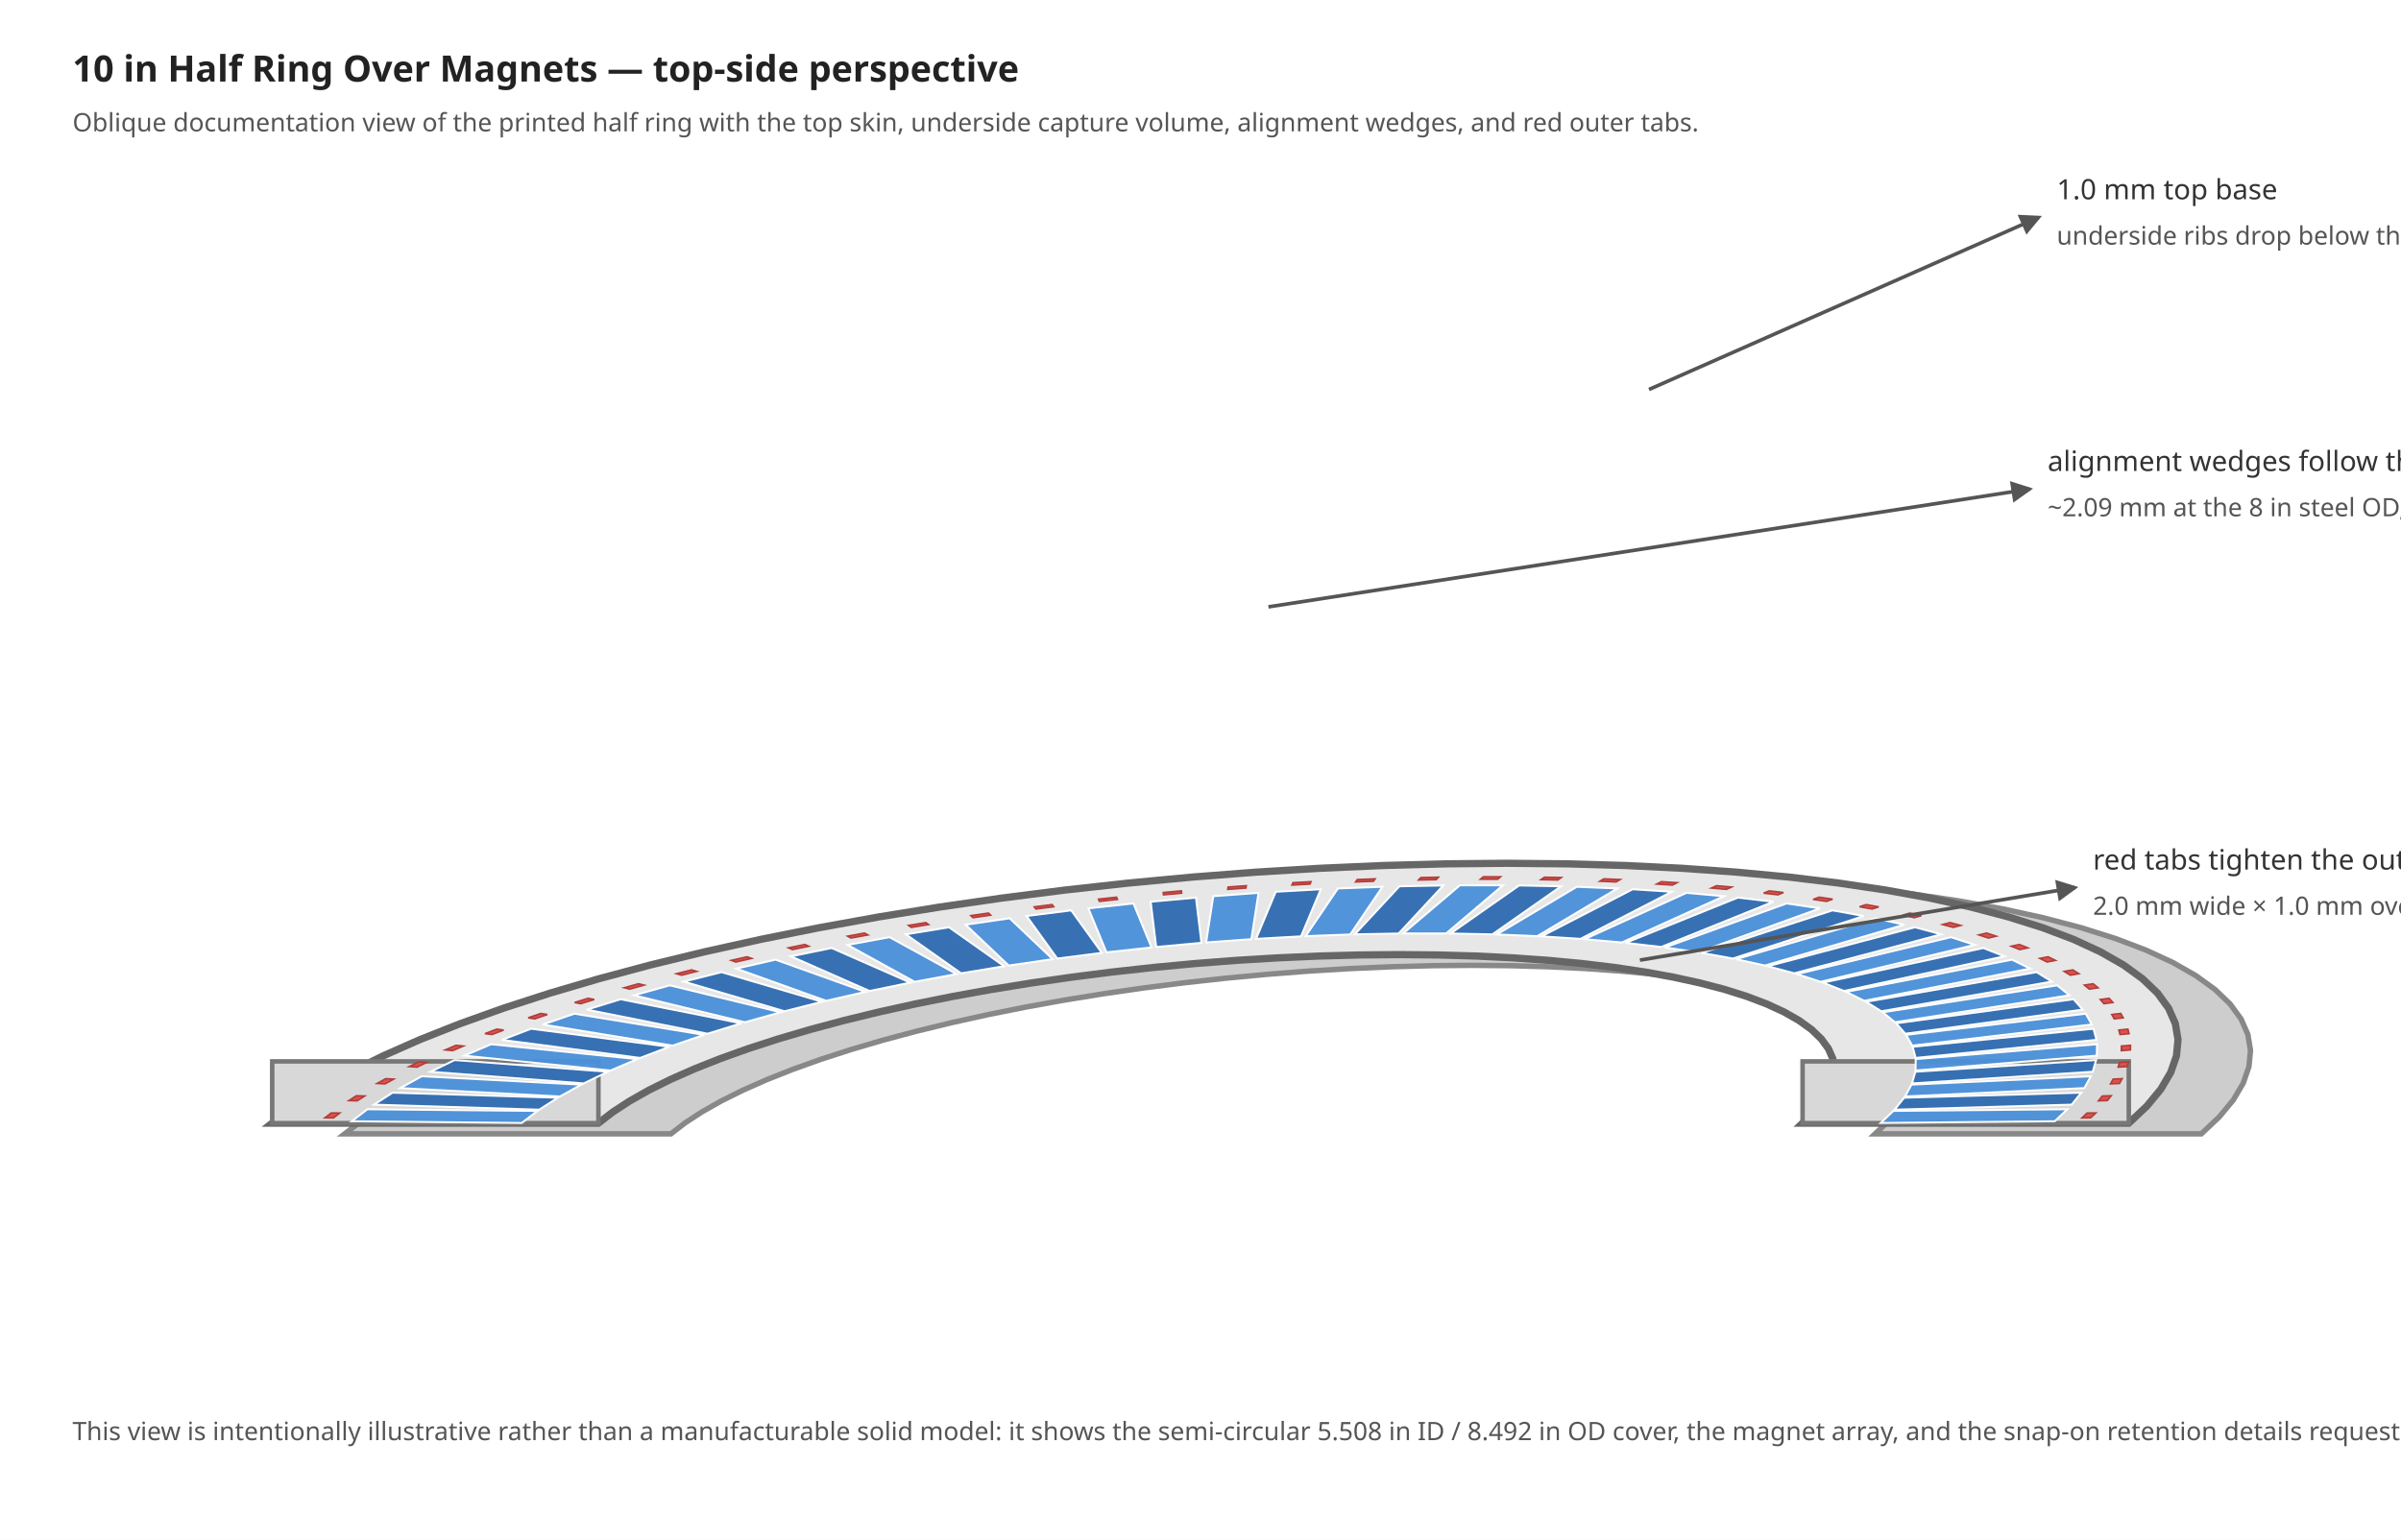
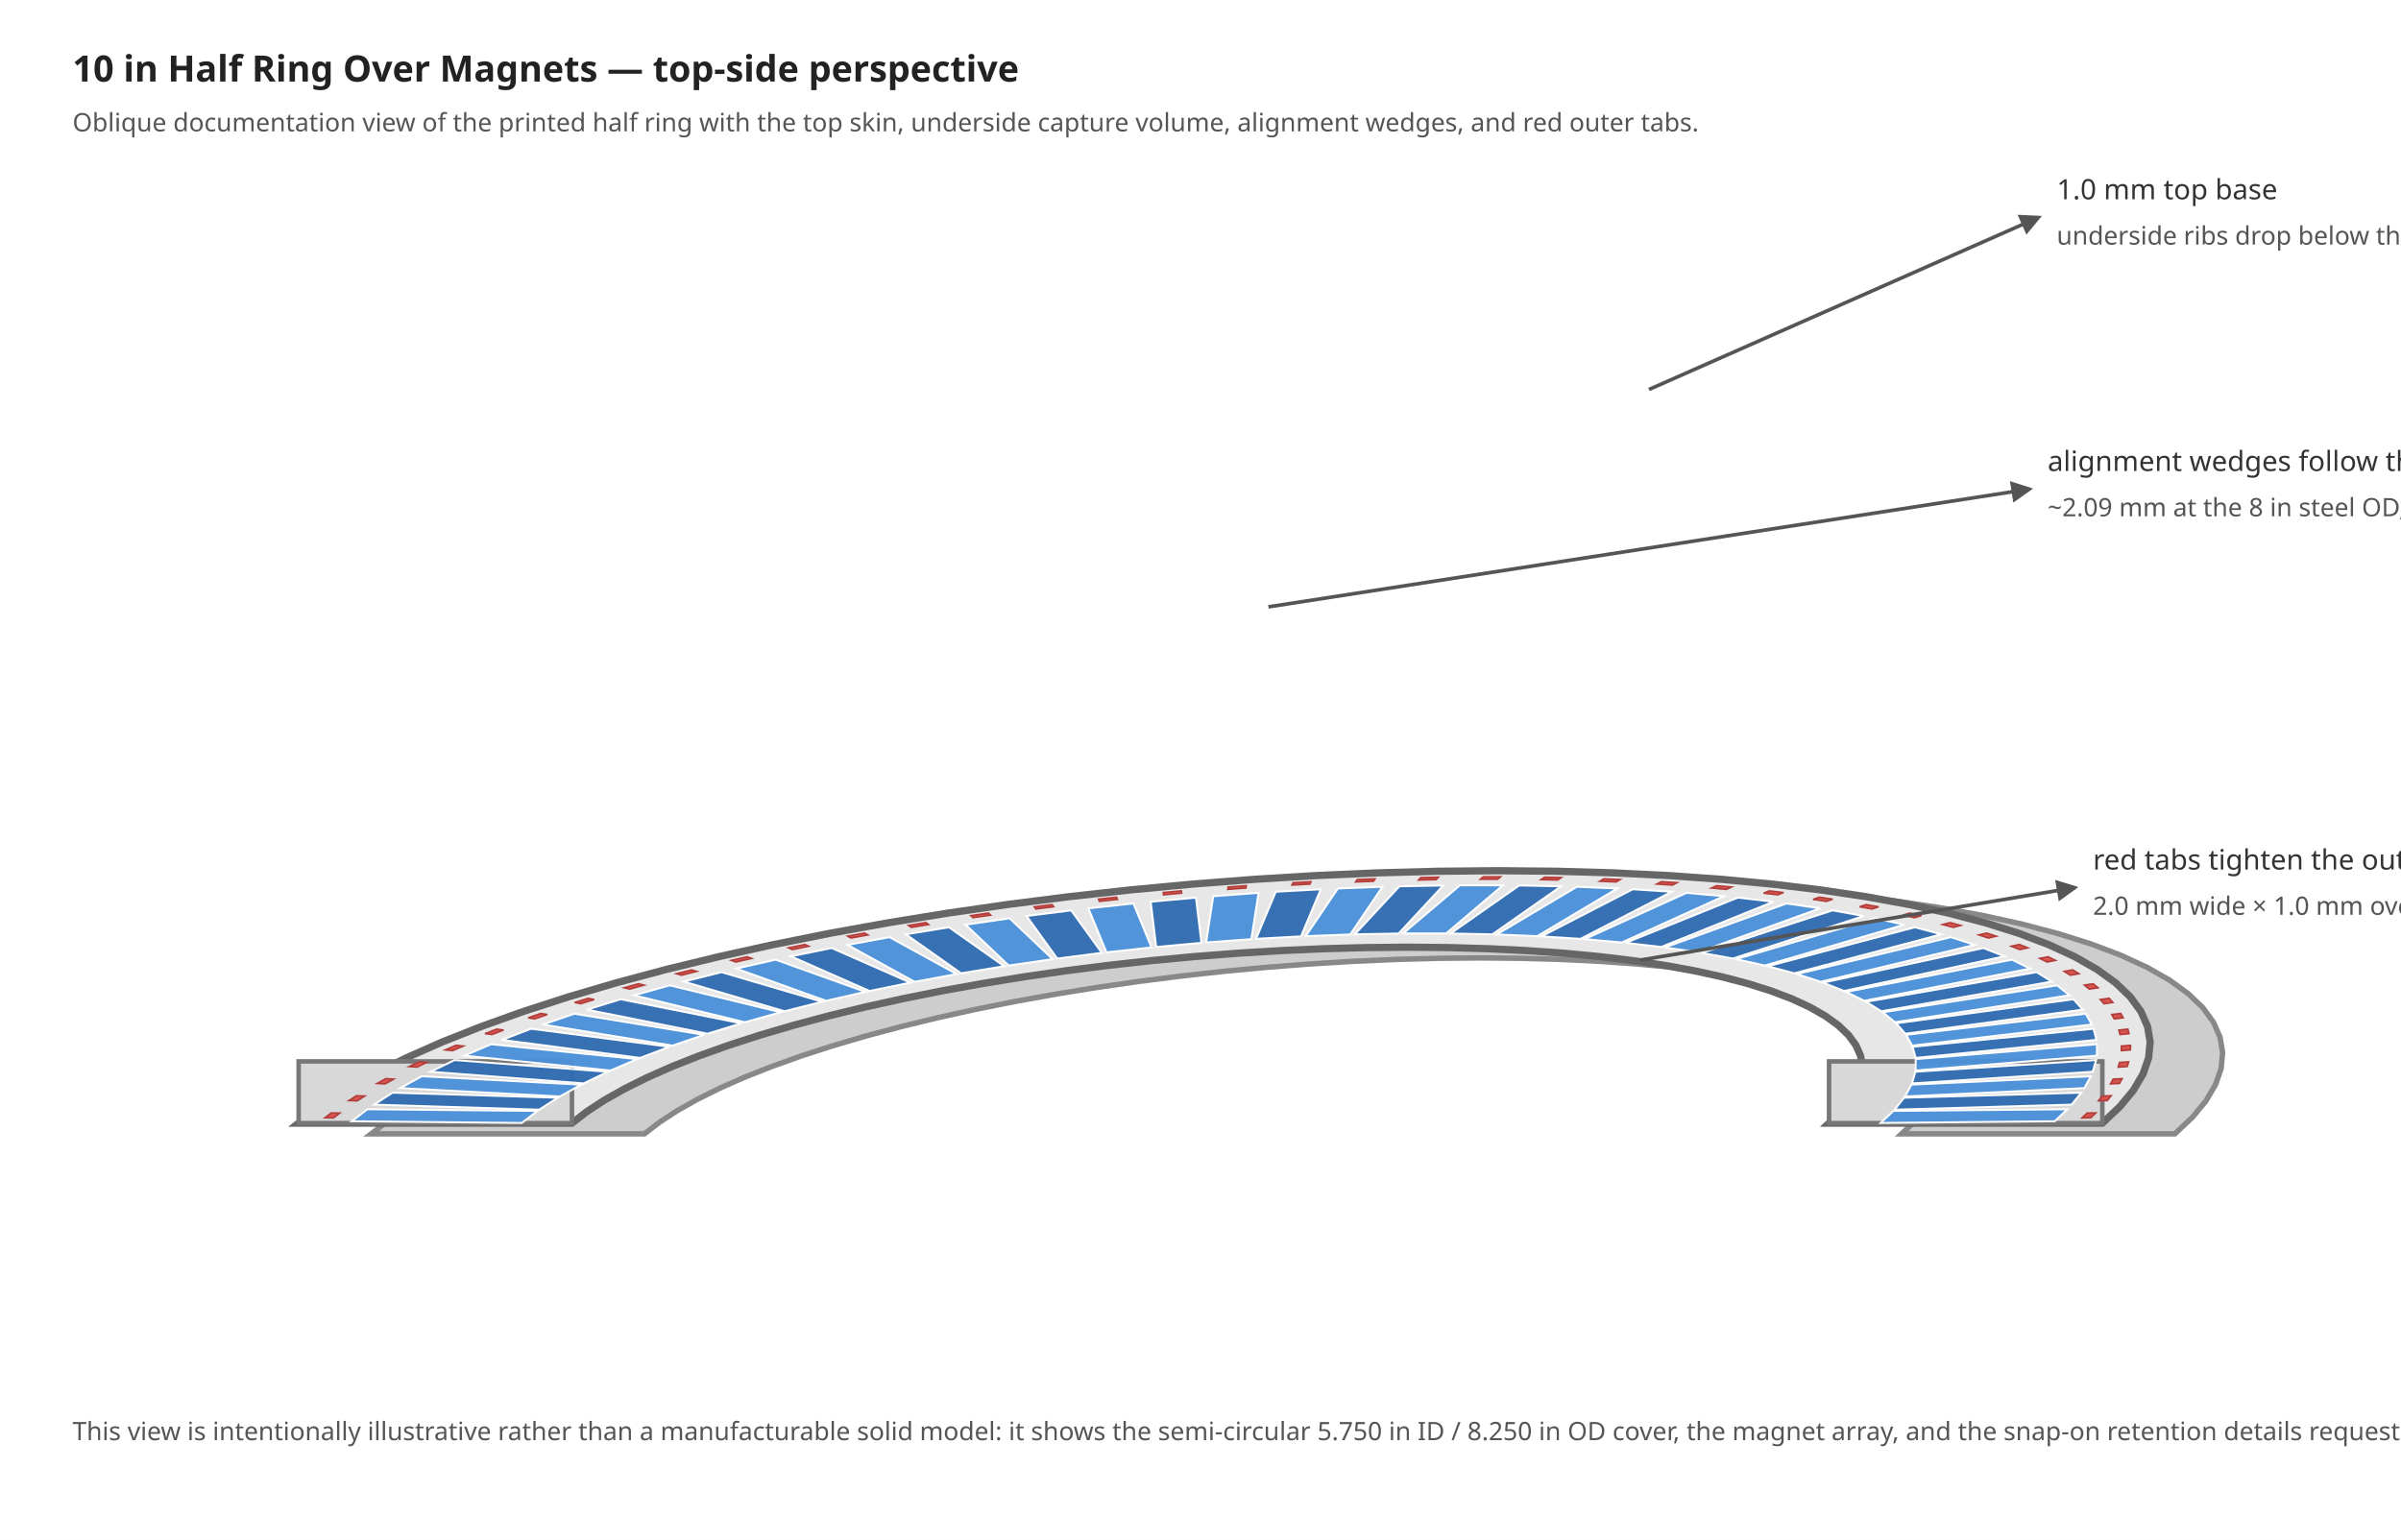
<svg xmlns="http://www.w3.org/2000/svg" width="265.0mm" height="170.0mm" viewBox="0 0 265.0 170.0">
  <defs>
    <marker id="arr" markerWidth="6" markerHeight="6" refX="5" refY="3" orient="auto">
      <path d="M0,0 L6,3 L0,6 Z" fill="#555" />
    </marker>
    <marker id="arr2" markerWidth="6" markerHeight="6" refX="1" refY="3" orient="auto">
      <path d="M6,0 L0,3 L6,6 Z" fill="#555" />
    </marker>
    <style>
      .dim { stroke: #555; stroke-width: 0.5; marker-start: url(#arr2); marker-end: url(#arr); }
      .callout { stroke: #555; stroke-width: 0.4; fill: none; marker-end: url(#arr); }
      .text { font-family: sans-serif; fill: #333; }
      .label { font-family: sans-serif; fill: #222; font-size: 4px; font-weight: bold; }
      .note { font-family: sans-serif; fill: #555; font-size: 2.8px; }
    </style>
  </defs>
  <rect width="265.0" height="170.0" fill="white" />
  <text x="8" y="9" class="label">10 in Half Ring Over Magnets — top-side perspective</text>
  <text x="8" y="14.5" class="note">Oblique documentation view of the printed half ring with the top skin, underside capture volume, alignment wedges, and red outer tabs.</text>
-   <polygon points="38.043,125.184 40.473,123.307 43.332,121.439 46.607,119.587 50.285,117.759 54.348,115.962 58.781,114.205 63.563,112.495 68.675,110.840 74.094,109.245 79.798,107.720 85.761,106.268 91.960,104.898 98.366,103.615 104.952,102.424 111.690,101.330 118.552,100.339 125.508,99.454 132.528,98.679 139.583,98.018 146.641,97.473 153.673,97.047 160.648,96.741 167.538,96.557 174.311,96.496 180.940,96.557 187.395,96.741 193.650,97.047 199.677,97.473 205.451,98.018 210.946,98.679 216.140,99.454 221.010,100.339 225.535,101.330 229.696,102.424 233.475,103.615 236.856,104.898 239.825,106.268 242.368,107.720 244.475,109.245 246.136,110.840 247.346,112.495 248.097,114.205 248.388,115.962 248.217,117.759 247.585,119.587 246.494,121.439 244.949,123.307 242.957,125.184 206.952,125.184 208.244,123.967 209.246,122.755 209.954,121.554 210.364,120.368 210.475,119.203 210.286,118.063 209.799,116.954 209.014,115.880 207.937,114.846 206.570,113.857 204.921,112.916 202.995,112.027 200.803,111.194 198.351,110.422 195.653,109.713 192.718,109.070 189.559,108.496 186.190,107.993 182.626,107.565 178.881,107.211 174.972,106.935 170.916,106.736 166.729,106.617 162.429,106.577 158.036,106.617 153.568,106.736 149.044,106.935 144.483,107.211 139.905,107.565 135.330,107.993 130.777,108.496 126.265,109.070 121.815,109.713 117.444,110.422 113.172,111.194 109.017,112.027 104.997,112.916 101.129,113.857 97.430,114.846 93.915,115.880 90.600,116.954 87.498,118.063 84.623,119.203 81.988,120.368 79.603,121.554 77.478,122.755 75.624,123.967 74.048,125.184" fill="#cdcdcd" stroke="#888" stroke-width="0.6" />
-   <polygon points="30.043,124.000 32.473,122.124 35.332,120.255 38.607,118.403 42.285,116.575 46.348,114.779 50.781,113.022 55.563,111.312 60.675,109.656 66.094,108.062 71.798,106.536 77.761,105.085 83.960,103.714 90.366,102.431 96.952,101.240 103.690,100.147 110.552,99.155 117.508,98.270 124.528,97.496 131.583,96.834 138.641,96.289 145.673,95.863 152.648,95.557 159.538,95.373 166.311,95.312 172.940,95.373 179.395,95.557 185.650,95.863 191.677,96.289 197.451,96.834 202.946,97.496 208.140,98.270 213.010,99.155 217.535,100.147 221.696,101.240 225.475,102.431 228.856,103.714 231.825,105.085 234.368,106.536 236.475,108.062 238.136,109.656 239.346,111.312 240.097,113.022 240.388,114.779 240.217,116.575 239.585,118.403 238.494,120.255 236.949,122.124 234.957,124.000 198.952,124.000 200.244,122.783 201.246,121.571 201.954,120.370 202.364,119.184 202.475,118.019 202.286,116.880 201.799,115.770 201.014,114.697 199.937,113.663 198.570,112.673 196.921,111.732 194.995,110.843 192.803,110.011 190.351,109.238 187.653,108.529 184.718,107.886 181.559,107.312 178.190,106.810 174.626,106.381 170.881,106.027 166.972,105.751 162.916,105.552 158.729,105.433 154.429,105.393 150.036,105.433 145.568,105.552 141.044,105.751 136.483,106.027 131.905,106.381 127.330,106.810 122.777,107.312 118.265,107.886 113.815,108.529 109.444,109.238 105.172,110.011 101.017,110.843 96.997,111.732 93.129,112.673 89.430,113.663 85.915,114.697 82.600,115.770 79.498,116.880 76.623,118.019 73.988,119.184 71.603,120.370 69.478,121.571 67.624,122.783 66.048,124.000" fill="#e7e7e7" stroke="#666" stroke-width="0.8" />
-   <polygon points="30.043,124.000 66.048,124.000 66.048,117.184 30.043,117.184" fill="#d8d8d8" stroke="#777" stroke-width="0.5" />
-   <polygon points="198.952,124.000 234.957,124.000 234.957,117.184 198.952,117.184" fill="#d8d8d8" stroke="#777" stroke-width="0.5" />
+   <polygon points="40.964,125.184 43.325,123.361 46.103,121.546 49.284,119.747 52.857,117.970 56.804,116.225 61.110,114.518 65.756,112.857 70.723,111.249 75.987,109.700 81.529,108.217 87.322,106.808 93.344,105.477 99.567,104.230 105.965,103.073 112.512,102.011 119.178,101.047 125.936,100.188 132.756,99.435 139.609,98.793 146.466,98.263 153.297,97.849 160.074,97.552 166.767,97.373 173.347,97.314 179.787,97.373 186.058,97.552 192.134,97.849 197.990,98.263 203.599,98.793 208.938,99.435 213.983,100.188 218.714,101.047 223.111,102.011 227.153,103.073 230.824,104.230 234.109,105.477 236.993,106.808 239.463,108.217 241.510,109.700 243.124,111.249 244.299,112.857 245.029,114.518 245.312,116.225 245.146,117.970 244.532,119.747 243.472,121.546 241.971,123.361 240.036,125.184 209.874,125.184 211.223,123.913 212.268,122.648 213.007,121.394 213.435,120.156 213.551,118.940 213.354,117.750 212.845,116.592 212.026,115.471 210.901,114.392 209.474,113.359 207.753,112.376 205.743,111.448 203.453,110.580 200.895,109.773 198.077,109.033 195.013,108.362 191.716,107.762 188.199,107.238 184.478,106.790 180.569,106.421 176.488,106.132 172.253,105.925 167.882,105.801 163.393,105.759 158.807,105.801 154.142,105.925 149.419,106.132 144.658,106.421 139.879,106.790 135.103,107.238 130.349,107.762 125.639,108.362 120.993,109.033 116.430,109.773 111.971,110.580 107.633,111.448 103.437,112.376 99.399,113.359 95.537,114.392 91.867,115.471 88.406,116.592 85.168,117.750 82.167,118.940 79.415,120.156 76.926,121.394 74.708,122.648 72.772,123.913 71.126,125.184" fill="#cdcdcd" stroke="#888" stroke-width="0.6" />
+   <polygon points="32.964,124.000 35.325,122.177 38.103,120.362 41.284,118.563 44.857,116.787 48.804,115.041 53.110,113.335 57.756,111.673 62.723,110.065 67.987,108.516 73.529,107.034 79.322,105.624 85.344,104.293 91.567,103.046 97.965,101.889 104.512,100.827 111.178,99.864 117.936,99.004 124.756,98.251 131.609,97.609 138.466,97.080 145.297,96.665 152.074,96.368 158.767,96.190 165.347,96.130 171.787,96.190 178.058,96.368 184.134,96.665 189.990,97.080 195.599,97.609 200.938,98.251 205.983,99.004 210.714,99.864 215.111,100.827 219.153,101.889 222.824,103.046 226.109,104.293 228.993,105.624 231.463,107.034 233.510,108.516 235.124,110.065 236.299,111.673 237.029,113.335 237.312,115.041 237.146,116.787 236.532,118.563 235.472,120.362 233.971,122.177 232.036,124.000 201.874,124.000 203.223,122.730 204.268,121.465 205.007,120.210 205.435,118.973 205.551,117.756 205.354,116.567 204.845,115.409 204.026,114.288 202.901,113.208 201.474,112.175 199.753,111.192 197.743,110.265 195.453,109.396 192.895,108.589 190.077,107.849 187.013,107.178 183.716,106.579 180.199,106.054 176.478,105.606 172.569,105.237 168.488,104.949 164.253,104.742 159.882,104.617 155.393,104.575 150.807,104.617 146.142,104.742 141.419,104.949 136.658,105.237 131.879,105.606 127.103,106.054 122.349,106.579 117.639,107.178 112.993,107.849 108.430,108.589 103.971,109.396 99.633,110.265 95.437,111.192 91.399,112.175 87.537,113.208 83.867,114.288 80.406,115.409 77.168,116.567 74.167,117.756 71.415,118.973 68.926,120.210 66.708,121.465 64.772,122.730 63.126,124.000" fill="#e7e7e7" stroke="#666" stroke-width="0.8" />
+   <polygon points="32.964,124.000 63.126,124.000 63.126,117.184 32.964,117.184" fill="#d8d8d8" stroke="#777" stroke-width="0.5" />
+   <polygon points="201.874,124.000 232.036,124.000 232.036,117.184 201.874,117.184" fill="#d8d8d8" stroke="#777" stroke-width="0.5" />
  <polygon points="59.320,122.650 57.588,123.980 38.818,123.794 40.550,122.465" fill="#4a90d9" stroke="white" stroke-width="0.22" opacity="0.95" />
  <polygon points="37.497,122.886 36.804,123.418 35.865,123.408 36.558,122.877" fill="#d9534f" stroke="#b13d3a" stroke-width="0.18" />
  <polygon points="61.569,121.192 59.513,122.515 41.273,121.959 43.328,120.636" fill="#2e6bb0" stroke="white" stroke-width="0.22" opacity="0.95" />
  <polygon points="40.249,121.006 39.427,121.535 38.515,121.507 39.337,120.978" fill="#d9534f" stroke="#b13d3a" stroke-width="0.18" />
  <polygon points="64.163,119.748 61.795,121.058 44.172,120.134 46.541,118.824" fill="#4a90d9" stroke="white" stroke-width="0.22" opacity="0.95" />
  <polygon points="43.451,119.140 42.504,119.664 41.622,119.618 42.570,119.094" fill="#d9534f" stroke="#b13d3a" stroke-width="0.18" />
  <polygon points="67.090,118.325 64.420,119.615 47.502,118.328 50.172,117.038" fill="#2e6bb0" stroke="white" stroke-width="0.22" opacity="0.95" />
  <polygon points="47.087,117.299 46.019,117.815 45.173,117.751 46.241,117.234" fill="#d9534f" stroke="#b13d3a" stroke-width="0.18" />
  <polygon points="70.336,116.930 67.378,118.194 51.245,116.551 54.204,115.286" fill="#4a90d9" stroke="white" stroke-width="0.22" opacity="0.95" />
  <polygon points="51.138,115.491 49.955,115.997 49.148,115.914 50.332,115.408" fill="#d9534f" stroke="#b13d3a" stroke-width="0.18" />
  <polygon points="73.885,115.569 70.653,116.802 55.385,114.809 58.618,113.576" fill="#2e6bb0" stroke="white" stroke-width="0.22" opacity="0.95" />
  <polygon points="55.587,113.724 54.293,114.218 53.530,114.118 54.823,113.625" fill="#d9534f" stroke="#b13d3a" stroke-width="0.18" />
  <polygon points="77.720,114.250 74.229,115.445 59.900,113.113 63.391,111.917" fill="#4a90d9" stroke="white" stroke-width="0.22" opacity="0.95" />
  <polygon points="60.409,112.009 59.013,112.487 58.297,112.370 59.693,111.892" fill="#d9534f" stroke="#b13d3a" stroke-width="0.18" />
  <polygon points="81.821,112.978 78.088,114.130 64.769,111.470 68.501,110.318" fill="#2e6bb0" stroke="white" stroke-width="0.22" opacity="0.95" />
  <polygon points="65.584,110.352 64.091,110.813 63.425,110.680 64.918,110.219" fill="#d9534f" stroke="#b13d3a" stroke-width="0.18" />
  <polygon points="86.169,111.760 82.213,112.863 69.968,109.888 73.923,108.785" fill="#4a90d9" stroke="white" stroke-width="0.22" opacity="0.95" />
  <polygon points="71.084,108.762 69.501,109.203 68.889,109.054 70.471,108.613" fill="#d9534f" stroke="#b13d3a" stroke-width="0.18" />
  <polygon points="90.743,110.602 86.583,111.650 75.471,108.375 79.631,107.327" fill="#2e6bb0" stroke="white" stroke-width="0.22" opacity="0.95" />
  <polygon points="76.883,107.247 75.219,107.666 74.663,107.502 76.327,107.083" fill="#d9534f" stroke="#b13d3a" stroke-width="0.18" />
  <polygon points="95.520,109.510 91.177,110.498 81.253,106.939 85.596,105.950" fill="#4a90d9" stroke="white" stroke-width="0.22" opacity="0.95" />
  <polygon points="82.953,105.814 81.216,106.209 80.720,106.031 82.457,105.636" fill="#d9534f" stroke="#b13d3a" stroke-width="0.18" />
  <polygon points="100.478,108.488 95.972,109.412 87.284,105.585 91.789,104.662" fill="#2e6bb0" stroke="white" stroke-width="0.22" opacity="0.95" />
  <polygon points="89.265,104.470 87.463,104.839 87.028,104.648 88.830,104.278" fill="#d9534f" stroke="#b13d3a" stroke-width="0.18" />
  <polygon points="105.591,107.543 100.945,108.398 93.535,104.322 98.181,103.467" fill="#4a90d9" stroke="white" stroke-width="0.22" opacity="0.95" />
  <polygon points="95.787,103.221 93.929,103.563 93.558,103.359 95.417,103.017" fill="#d9534f" stroke="#b13d3a" stroke-width="0.18" />
  <polygon points="110.836,106.677 106.072,107.459 99.976,103.155 104.740,102.373" fill="#2e6bb0" stroke="white" stroke-width="0.22" opacity="0.95" />
  <polygon points="102.488,102.074 100.583,102.387 100.278,102.172 102.184,101.859" fill="#d9534f" stroke="#b13d3a" stroke-width="0.18" />
  <polygon points="116.186,105.897 111.327,106.602 106.576,102.090 111.435,101.385" fill="#4a90d9" stroke="white" stroke-width="0.22" opacity="0.95" />
  <polygon points="109.336,101.035 107.392,101.317 107.155,101.091 109.098,100.809" fill="#d9534f" stroke="#b13d3a" stroke-width="0.18" />
  <polygon points="121.616,105.205 116.686,105.829 113.302,101.132 118.232,100.507" fill="#2e6bb0" stroke="white" stroke-width="0.22" opacity="0.95" />
  <polygon points="116.296,100.108 114.324,100.358 114.155,100.123 116.127,99.873" fill="#d9534f" stroke="#b13d3a" stroke-width="0.18" />
  <polygon points="127.098,104.604 122.121,105.145 120.121,100.285 125.098,99.744" fill="#4a90d9" stroke="white" stroke-width="0.22" opacity="0.95" />
  <polygon points="123.335,99.298 121.344,99.514 121.244,99.271 123.235,99.055" fill="#d9534f" stroke="#b13d3a" stroke-width="0.18" />
  <polygon points="132.607,104.098 127.607,104.553 127.001,99.554 132.001,99.099" fill="#2e6bb0" stroke="white" stroke-width="0.22" opacity="0.95" />
  <polygon points="130.419,98.608 128.419,98.790 128.389,98.540 130.389,98.358" fill="#d9534f" stroke="#b13d3a" stroke-width="0.18" />
  <polygon points="138.116,103.690 133.118,104.056 133.908,98.943 138.906,98.576" fill="#4a90d9" stroke="white" stroke-width="0.22" opacity="0.95" />
  <polygon points="137.513,98.043 135.514,98.190 135.553,97.934 137.552,97.787" fill="#d9534f" stroke="#b13d3a" stroke-width="0.18" />
  <polygon points="143.597,103.380 138.625,103.657 140.807,98.453 145.779,98.177" fill="#2e6bb0" stroke="white" stroke-width="0.22" opacity="0.95" />
  <polygon points="144.582,97.605 142.594,97.715 142.703,97.455 144.691,97.344" fill="#d9534f" stroke="#b13d3a" stroke-width="0.18" />
  <polygon points="149.024,103.172 144.102,103.357 147.666,98.089 152.588,97.904" fill="#4a90d9" stroke="white" stroke-width="0.22" opacity="0.95" />
  <polygon points="151.593,97.295 149.624,97.369 149.802,97.106 151.771,97.032" fill="#d9534f" stroke="#b13d3a" stroke-width="0.18" />
  <polygon points="154.370,103.065 149.522,103.158 154.452,97.851 159.300,97.758" fill="#2e6bb0" stroke="white" stroke-width="0.22" opacity="0.95" />
  <polygon points="158.511,97.117 156.572,97.154 156.818,96.888 158.757,96.851" fill="#d9534f" stroke="#b13d3a" stroke-width="0.18" />
  <polygon points="159.610,103.060 154.860,103.060 161.130,97.740 165.880,97.740" fill="#4a90d9" stroke="white" stroke-width="0.22" opacity="0.95" />
  <polygon points="165.302,97.069 163.402,97.069 163.715,96.803 165.615,96.803" fill="#d9534f" stroke="#b13d3a" stroke-width="0.18" />
  <polygon points="164.718,103.158 160.089,103.065 167.669,97.758 172.298,97.851" fill="#2e6bb0" stroke="white" stroke-width="0.22" opacity="0.95" />
  <polygon points="171.933,97.154 170.081,97.117 170.460,96.851 172.312,96.888" fill="#d9534f" stroke="#b13d3a" stroke-width="0.18" />
  <polygon points="169.669,103.357 165.183,103.172 174.037,97.904 178.522,98.089" fill="#4a90d9" stroke="white" stroke-width="0.22" opacity="0.95" />
  <polygon points="178.372,97.369 176.577,97.295 177.020,97.032 178.814,97.106" fill="#d9534f" stroke="#b13d3a" stroke-width="0.18" />
  <polygon points="174.439,103.657 170.118,103.380 180.202,98.177 184.522,98.453" fill="#2e6bb0" stroke="white" stroke-width="0.22" opacity="0.95" />
  <polygon points="184.587,97.715 182.859,97.605 183.363,97.344 185.091,97.455" fill="#d9534f" stroke="#b13d3a" stroke-width="0.18" />
  <polygon points="179.004,104.056 174.870,103.690 186.135,98.576 190.269,98.943" fill="#4a90d9" stroke="white" stroke-width="0.22" opacity="0.95" />
  <polygon points="190.549,98.190 188.895,98.043 189.459,97.787 191.112,97.934" fill="#d9534f" stroke="#b13d3a" stroke-width="0.18" />
  <polygon points="183.343,104.553 179.416,104.098 191.806,99.099 195.734,99.554" fill="#2e6bb0" stroke="white" stroke-width="0.22" opacity="0.95" />
  <polygon points="196.228,98.790 194.657,98.608 195.277,98.358 196.847,98.540" fill="#d9534f" stroke="#b13d3a" stroke-width="0.18" />
  <polygon points="187.435,105.145 183.733,104.604 197.189,99.744 200.890,100.285" fill="#4a90d9" stroke="white" stroke-width="0.22" opacity="0.95" />
  <polygon points="201.596,99.514 200.116,99.298 200.789,99.055 202.269,99.271" fill="#d9534f" stroke="#b13d3a" stroke-width="0.18" />
  <polygon points="191.258,105.829 187.800,105.205 202.256,100.507 205.714,101.132" fill="#2e6bb0" stroke="white" stroke-width="0.22" opacity="0.95" />
  <polygon points="206.628,100.358 205.245,100.108 205.968,99.873 207.351,100.123" fill="#d9534f" stroke="#b13d3a" stroke-width="0.18" />
  <polygon points="194.795,106.602 191.598,105.897 206.984,101.385 210.181,102.090" fill="#4a90d9" stroke="white" stroke-width="0.22" opacity="0.95" />
  <polygon points="211.299,101.317 210.020,101.035 210.789,100.809 212.068,101.091" fill="#d9534f" stroke="#b13d3a" stroke-width="0.18" />
  <polygon points="198.029,107.459 195.108,106.677 211.348,102.373 214.270,103.155" fill="#2e6bb0" stroke="white" stroke-width="0.22" opacity="0.95" />
  <polygon points="215.586,102.387 214.417,102.074 215.229,101.859 216.398,102.172" fill="#d9534f" stroke="#b13d3a" stroke-width="0.18" />
  <polygon points="200.944,108.398 198.313,107.543 215.329,103.467 217.960,104.322" fill="#4a90d9" stroke="white" stroke-width="0.22" opacity="0.95" />
  <polygon points="219.468,103.563 218.415,103.221 219.266,103.017 220.319,103.359" fill="#d9534f" stroke="#b13d3a" stroke-width="0.18" />
  <polygon points="203.525,109.412 201.197,108.488 218.906,104.662 221.234,105.585" fill="#2e6bb0" stroke="white" stroke-width="0.22" opacity="0.95" />
  <polygon points="222.926,104.839 221.995,104.470 222.880,104.278 223.812,104.648" fill="#d9534f" stroke="#b13d3a" stroke-width="0.18" />
  <polygon points="205.760,110.498 203.747,109.510 222.062,105.950 224.075,106.939" fill="#4a90d9" stroke="white" stroke-width="0.22" opacity="0.95" />
  <polygon points="225.944,106.209 225.139,105.814 226.054,105.636 226.860,106.031" fill="#d9534f" stroke="#b13d3a" stroke-width="0.18" />
  <polygon points="207.638,111.650 205.949,110.602 224.782,107.327 226.471,108.375" fill="#2e6bb0" stroke="white" stroke-width="0.22" opacity="0.95" />
  <polygon points="228.506,107.666 227.831,107.247 228.772,107.083 229.448,107.502" fill="#d9534f" stroke="#b13d3a" stroke-width="0.18" />
  <polygon points="209.151,112.863 207.794,111.760 227.052,108.785 228.408,109.888" fill="#4a90d9" stroke="white" stroke-width="0.22" opacity="0.95" />
  <polygon points="230.601,109.203 230.059,108.762 231.021,108.613 231.564,109.054" fill="#d9534f" stroke="#b13d3a" stroke-width="0.18" />
  <polygon points="210.289,114.130 209.272,112.978 228.861,110.318 229.879,111.470" fill="#2e6bb0" stroke="white" stroke-width="0.22" opacity="0.95" />
  <polygon points="232.218,110.813 231.811,110.352 232.791,110.219 233.198,110.680" fill="#d9534f" stroke="#b13d3a" stroke-width="0.18" />
  <polygon points="211.049,115.445 210.376,114.250 230.201,111.917 230.875,113.113" fill="#4a90d9" stroke="white" stroke-width="0.22" opacity="0.95" />
  <polygon points="233.349,112.487 233.080,112.009 234.071,111.892 234.340,112.370" fill="#d9534f" stroke="#b13d3a" stroke-width="0.18" />
  <polygon points="211.426,116.802 211.100,115.569 231.065,113.576 231.391,114.809" fill="#2e6bb0" stroke="white" stroke-width="0.22" opacity="0.95" />
  <polygon points="233.989,114.218 233.858,113.724 234.857,113.625 234.987,114.118" fill="#d9534f" stroke="#b13d3a" stroke-width="0.18" />
  <polygon points="211.419,118.194 211.441,116.930 231.449,115.286 231.426,116.551" fill="#4a90d9" stroke="white" stroke-width="0.22" opacity="0.95" />
  <polygon points="234.134,115.997 234.143,115.491 235.144,115.408 235.134,115.914" fill="#d9534f" stroke="#b13d3a" stroke-width="0.18" />
  <polygon points="211.027,119.615 211.398,118.325 231.351,117.038 230.979,118.328" fill="#2e6bb0" stroke="white" stroke-width="0.22" opacity="0.95" />
  <polygon points="233.784,117.815 233.933,117.299 234.931,117.234 234.782,117.751" fill="#d9534f" stroke="#b13d3a" stroke-width="0.18" />
  <polygon points="210.252,121.058 210.971,119.748 230.771,118.824 230.052,120.134" fill="#4a90d9" stroke="white" stroke-width="0.22" opacity="0.95" />
  <polygon points="232.941,119.664 233.228,119.140 234.218,119.094 233.931,119.618" fill="#d9534f" stroke="#b13d3a" stroke-width="0.18" />
  <polygon points="209.099,122.515 210.161,121.192 229.712,120.636 228.650,121.959" fill="#2e6bb0" stroke="white" stroke-width="0.22" opacity="0.95" />
  <polygon points="231.608,121.535 232.033,121.006 233.011,120.978 232.586,121.507" fill="#d9534f" stroke="#b13d3a" stroke-width="0.18" />
  <polygon points="207.572,123.980 208.973,122.650 228.180,122.465 226.779,123.794" fill="#4a90d9" stroke="white" stroke-width="0.22" opacity="0.95" />
  <polygon points="229.793,123.418 230.353,122.886 231.313,122.877 230.753,123.408" fill="#d9534f" stroke="#b13d3a" stroke-width="0.18" />
  <path d="M 182,43 L 225,24" class="callout" />
  <text x="227" y="22" class="text" font-size="3.1">1.0 mm top base</text>
  <text x="227" y="27" class="note">underside ribs drop below this skin</text>
  <path d="M 140,67 L 224,54" class="callout" />
  <text x="226" y="52" class="text" font-size="3.1">alignment wedges follow the 45-magnet pitch</text>
  <text x="226" y="57" class="note">~2.09 mm at the 8 in steel OD, ~0.32 mm at the 6 in steel ID</text>
  <path d="M 181,106 L 229,98" class="callout" />
  <text x="231" y="96" class="text" font-size="3.1">red tabs tighten the outer capture</text>
  <text x="231" y="101" class="note">2.0 mm wide × 1.0 mm overhang</text>
-   <text x="8" y="159.000" class="note">This view is intentionally illustrative rather than a manufacturable solid model: it shows the semi-circular 5.508 in ID / 8.492 in OD cover, the magnet array, and the snap-on retention details requested for the documentation pass.</text>
+   <text x="8" y="159.000" class="note">This view is intentionally illustrative rather than a manufacturable solid model: it shows the semi-circular 5.750 in ID / 8.250 in OD cover, the magnet array, and the snap-on retention details requested for the documentation pass.</text>
</svg>
